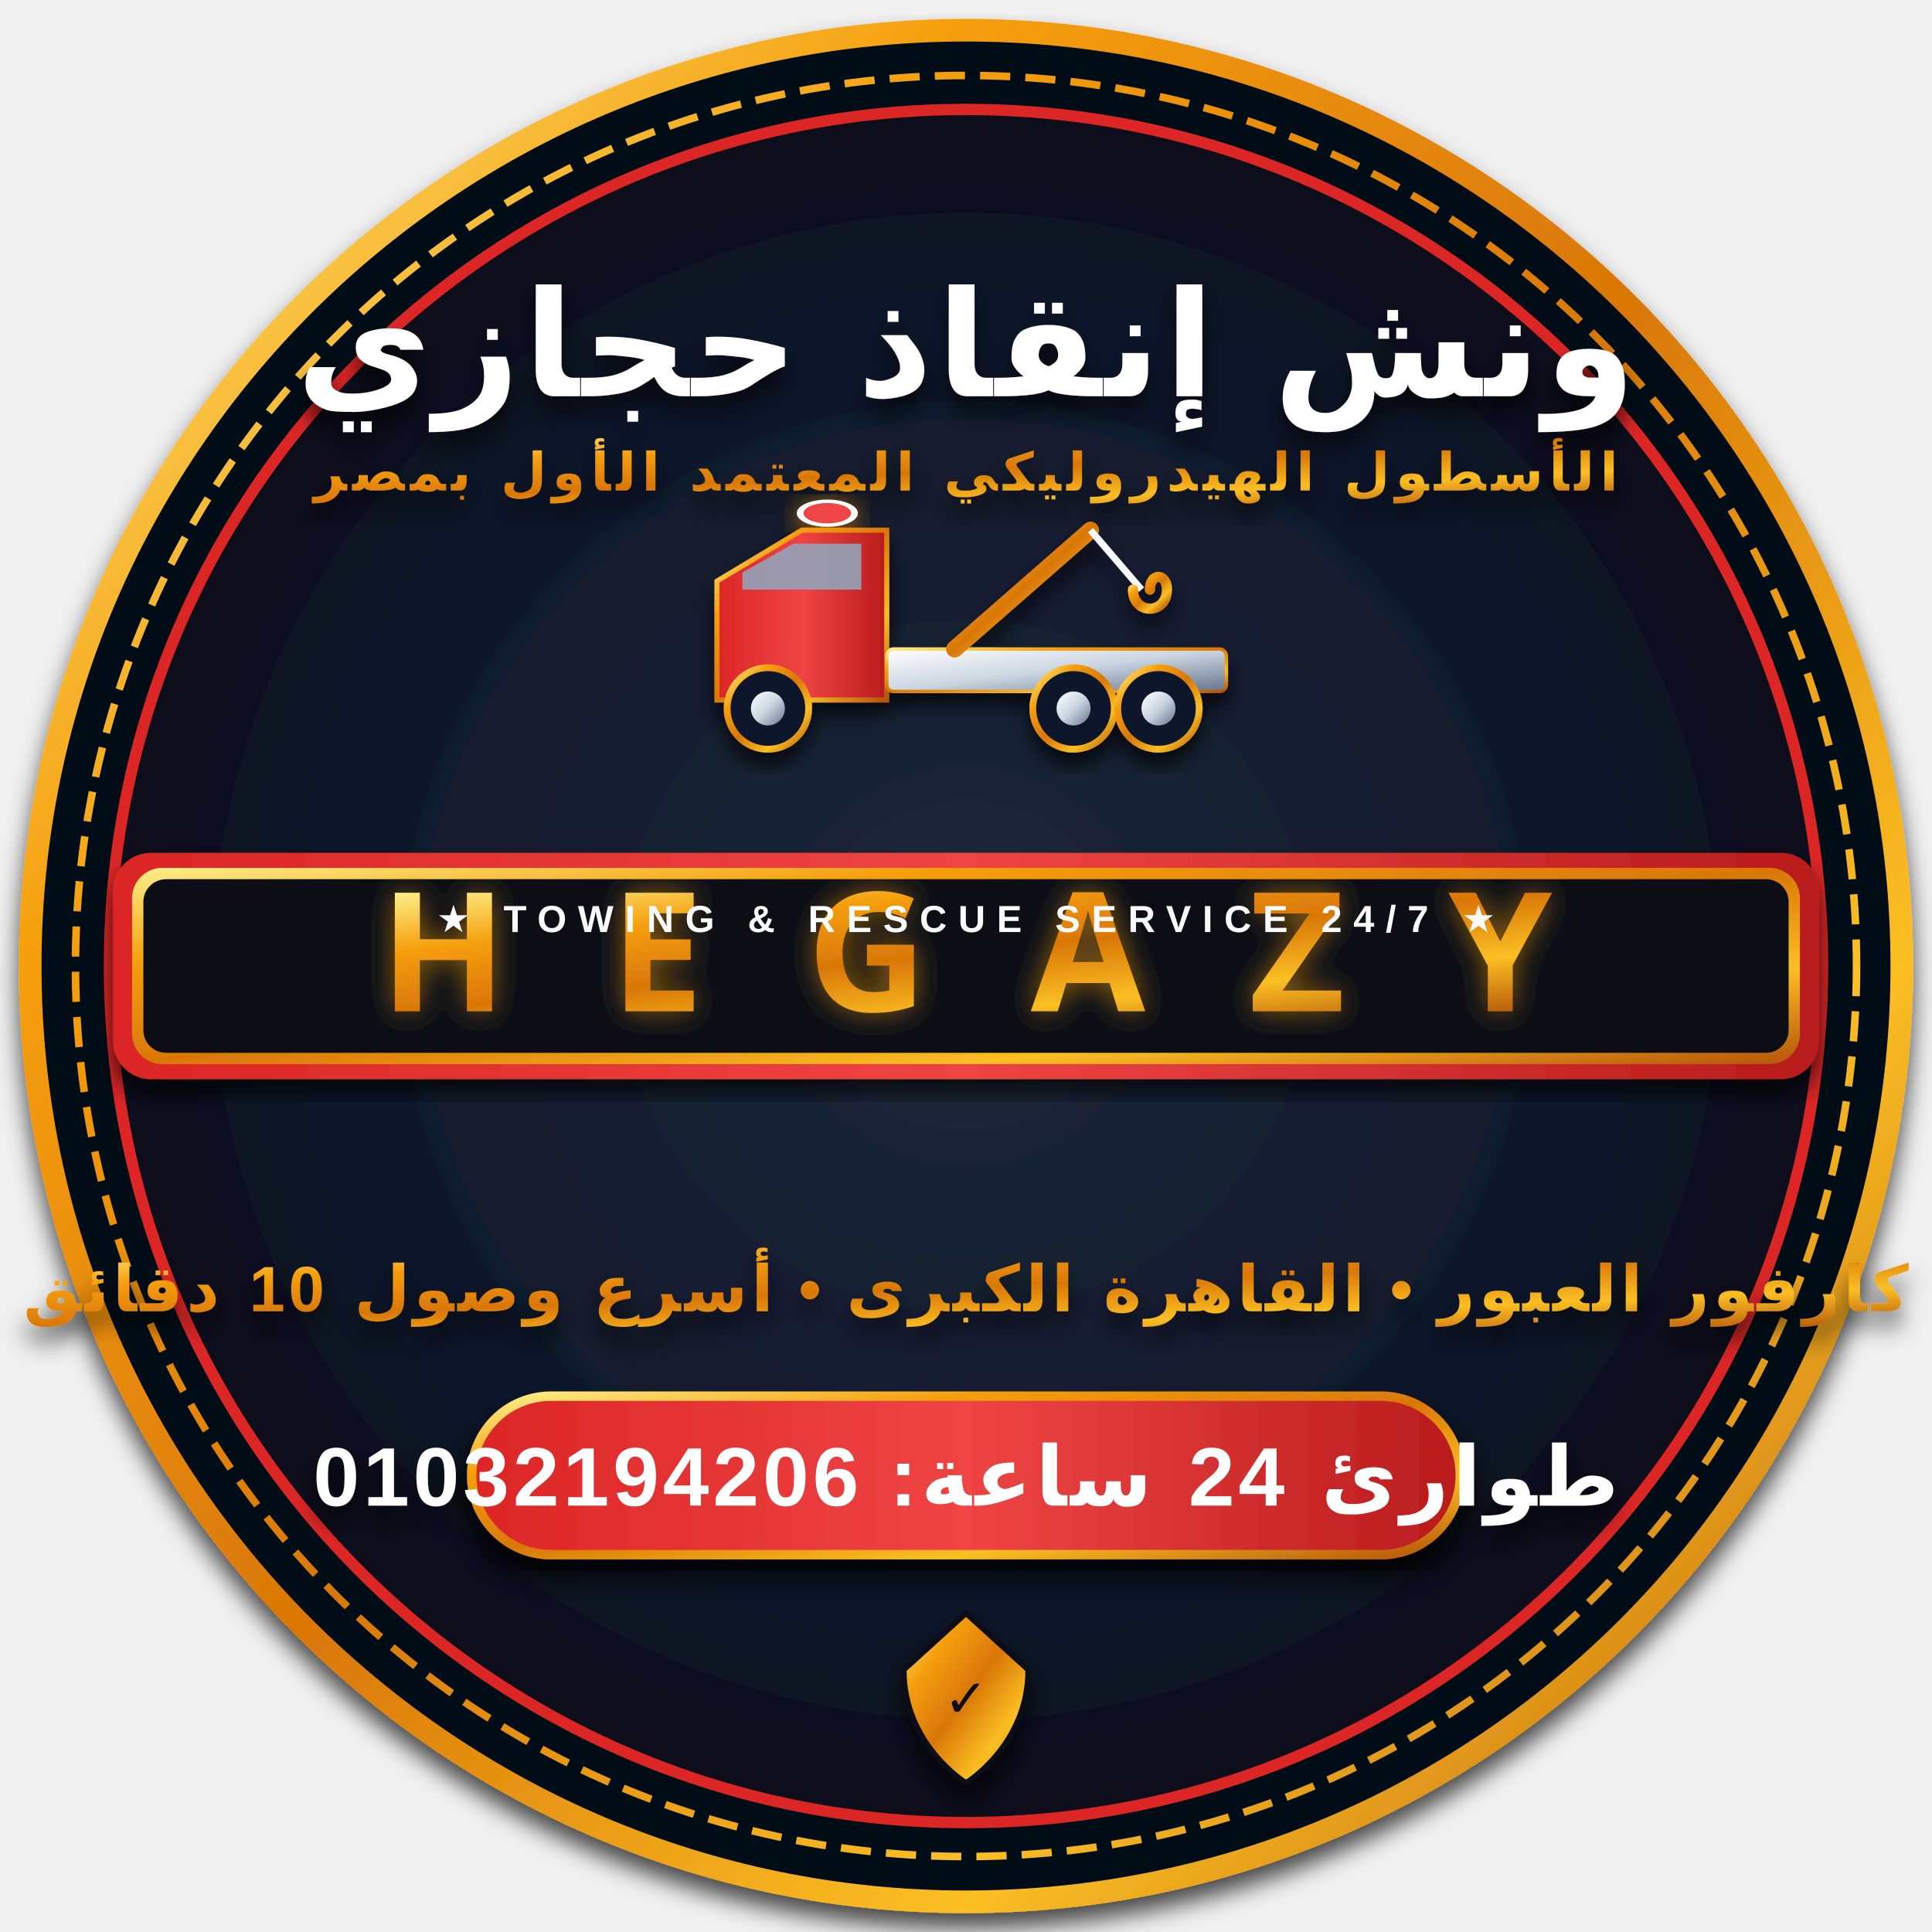
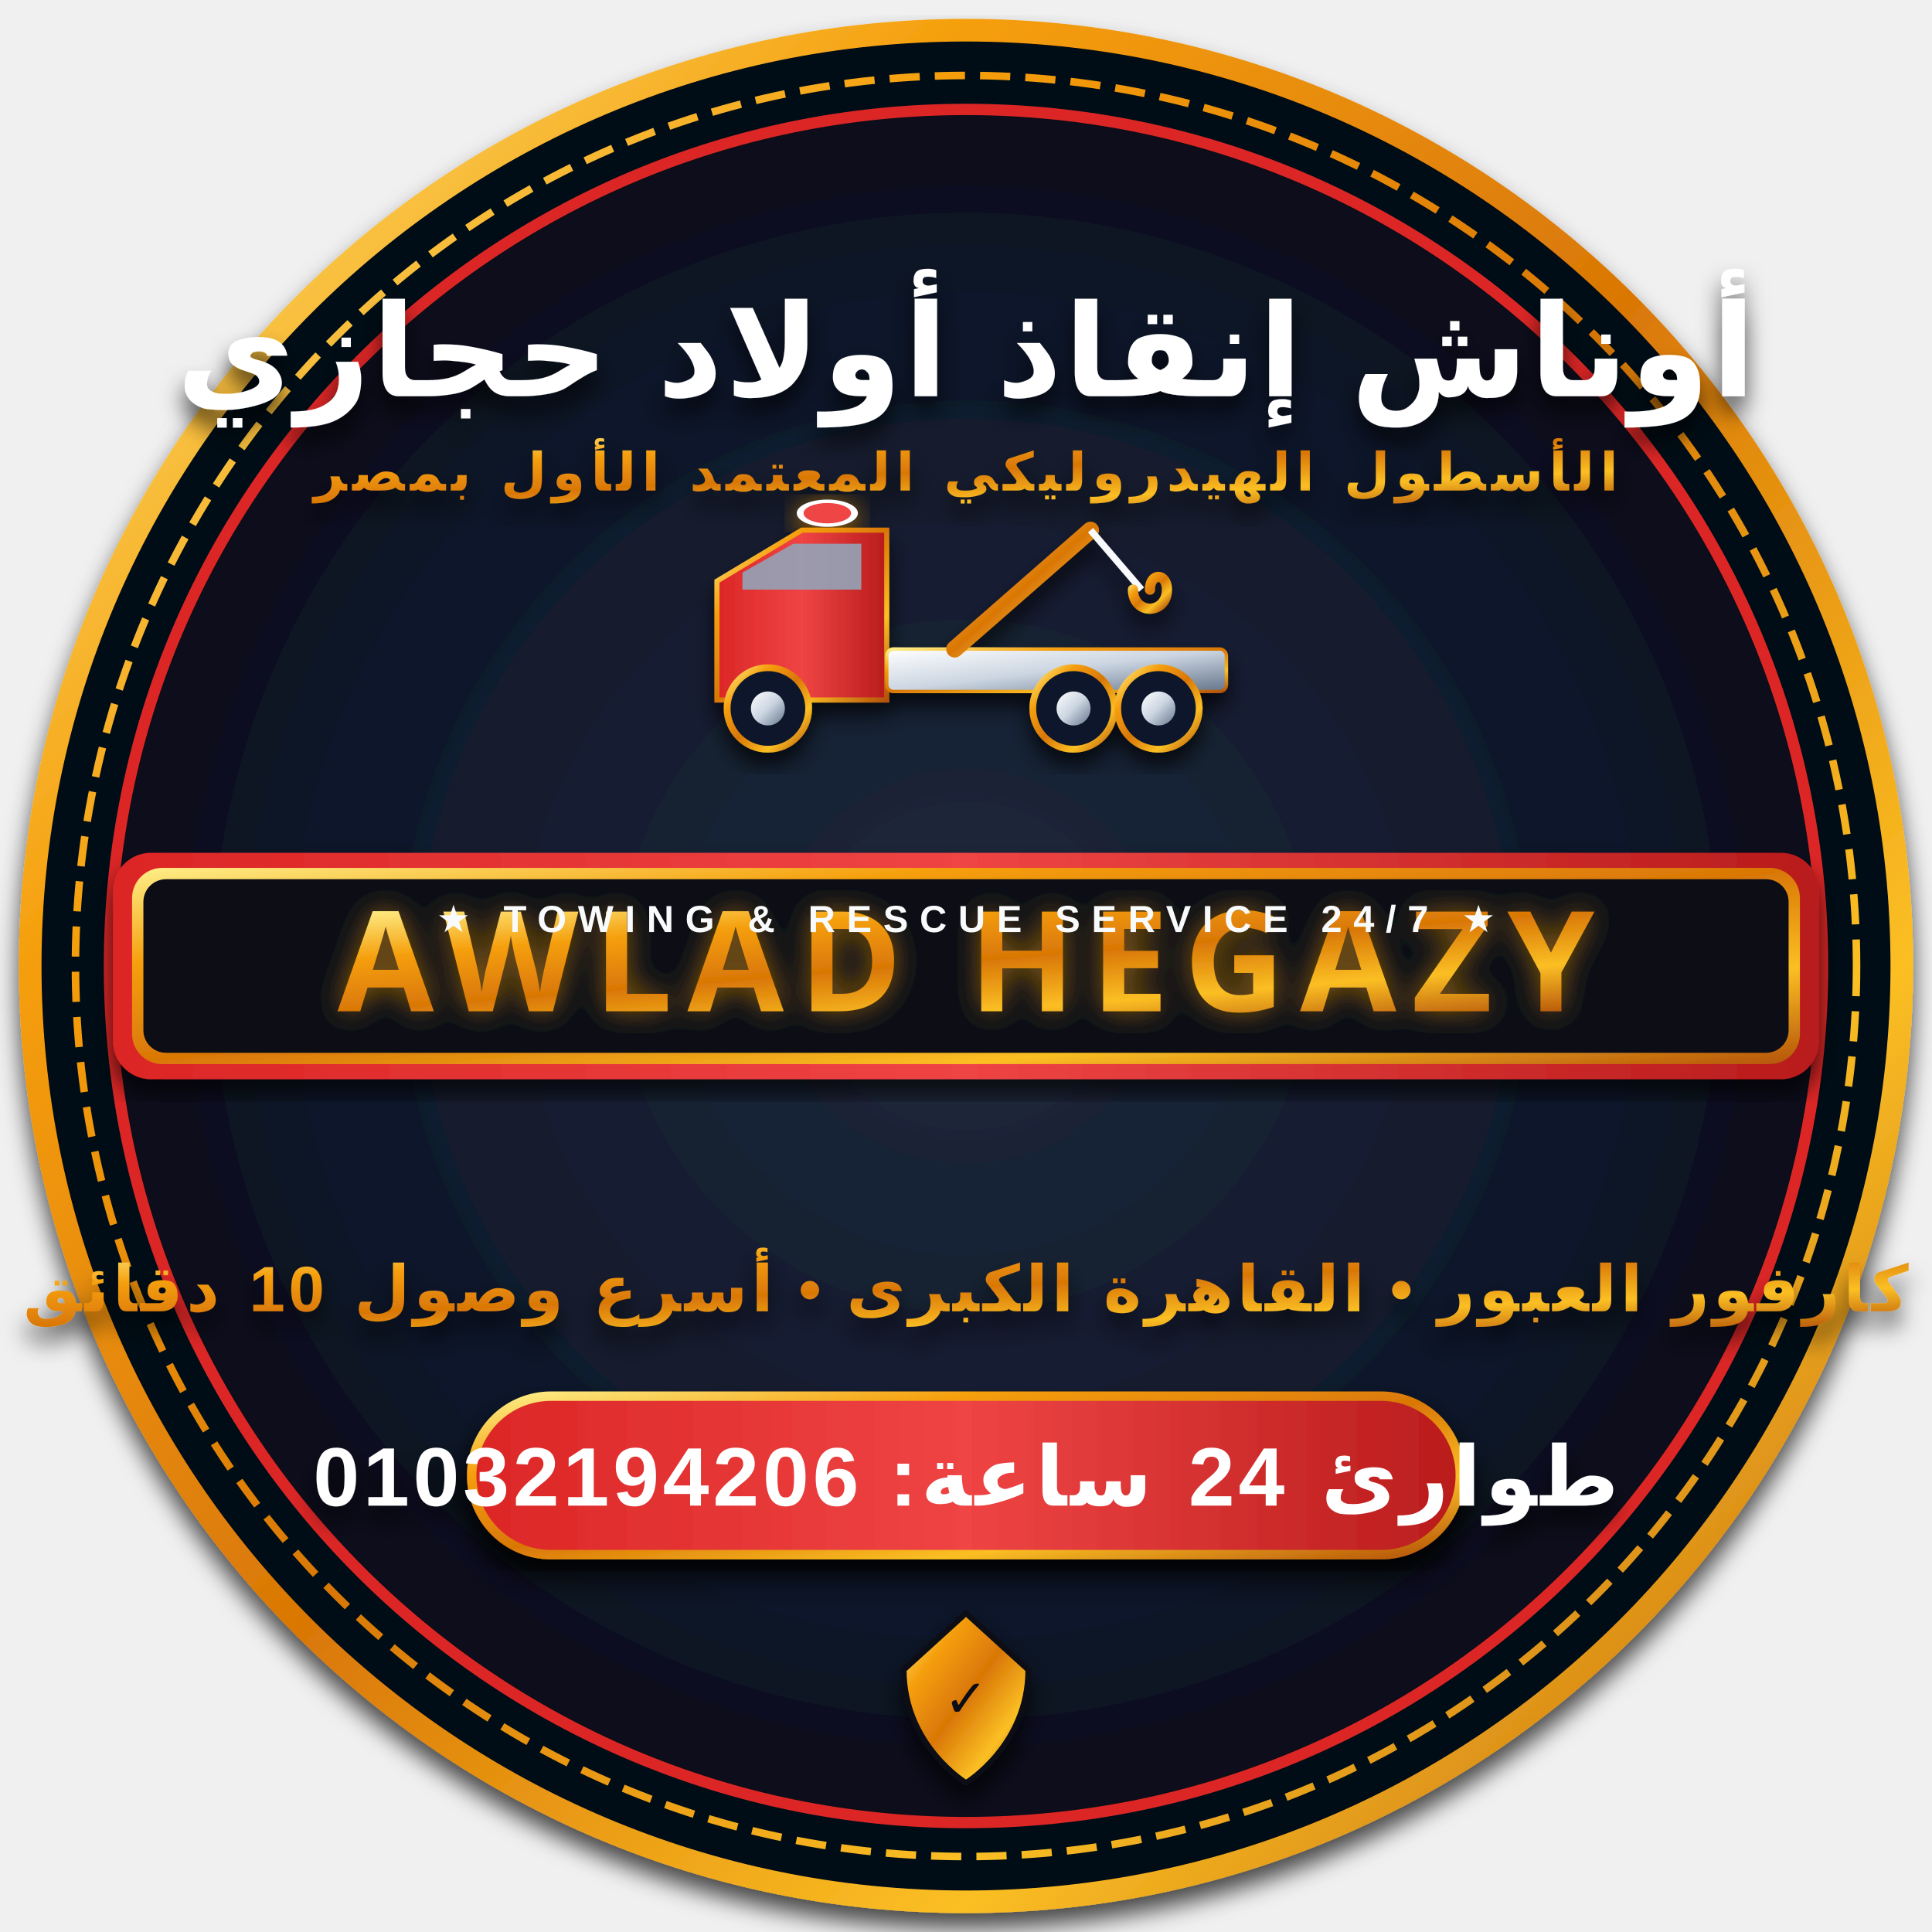
<svg xmlns="http://www.w3.org/2000/svg" viewBox="0 0 1024 1024" width="100%" height="100%">
  <defs>
    <radialGradient id="bgGrad" cx="50%" cy="50%" r="50%">
      <stop offset="0%" stop-color="#1e293b" />
      <stop offset="70%" stop-color="#0f172a" />
      <stop offset="100%" stop-color="#030712" />
    </radialGradient>
    <linearGradient id="goldGrad" x1="0%" y1="0%" x2="100%" y2="100%">
      <stop offset="0%" stop-color="#fef08a" />
      <stop offset="25%" stop-color="#f59e0b" />
      <stop offset="50%" stop-color="#d97706" />
      <stop offset="75%" stop-color="#fbbf24" />
      <stop offset="100%" stop-color="#b45309" />
    </linearGradient>
    <linearGradient id="redGrad" x1="0%" y1="0%" x2="100%" y2="0%">
      <stop offset="0%" stop-color="#dc2626" />
      <stop offset="50%" stop-color="#ef4444" />
      <stop offset="100%" stop-color="#b91c1c" />
    </linearGradient>
    <linearGradient id="silverGrad" x1="0%" y1="0%" x2="100%" y2="100%">
      <stop offset="0%" stop-color="#ffffff" />
      <stop offset="50%" stop-color="#cbd5e1" />
      <stop offset="100%" stop-color="#64748b" />
    </linearGradient>
    <filter id="shadow" x="-10%" y="-10%" width="120%" height="120%">
      <feDropShadow dx="0" dy="8" stdDeviation="6" flood-color="#000000" flood-opacity="0.7" />
    </filter>
    <filter id="glowGold" x="-20%" y="-20%" width="140%" height="140%">
      <feDropShadow dx="0" dy="0" stdDeviation="8" flood-color="#f59e0b" flood-opacity="0.6" />
    </filter>
  </defs>
  <circle cx="512" cy="512" r="496" fill="url(#bgGrad)" stroke="url(#goldGrad)" stroke-width="12" filter="url(#shadow)" />
  <circle cx="512" cy="512" r="472" fill="none" stroke="url(#goldGrad)" stroke-width="4" stroke-dasharray="16 8" />
  <circle cx="512" cy="512" r="454" fill="none" stroke="#dc2626" stroke-width="6" />
  <text x="75" y="525" fill="url(#goldGrad)" font-size="36" font-family="Arial, sans-serif" text-anchor="middle">★</text>
  <text x="949" y="525" fill="url(#goldGrad)" font-size="36" font-family="Arial, sans-serif" text-anchor="middle">★</text>
  <g filter="url(#shadow)">
-     <text x="512" y="210" fill="#ffffff" font-size="78" font-family="'Cairo', 'Segoe UI', Tahoma, Arial, sans-serif" font-weight="900" text-anchor="middle" letter-spacing="2">
-       ونش إنقاذ حجازي
+     <text x="512" y="210" fill="#ffffff" font-size="68" font-family="'Cairo', 'Segoe UI', Tahoma, Arial, sans-serif" font-weight="900" text-anchor="middle" letter-spacing="1">
+       أوناش إنقاذ أولاد حجازي
    </text>
    <text x="512" y="260" fill="url(#goldGrad)" font-size="28" font-family="'Cairo', 'Segoe UI', Tahoma, Arial, sans-serif" font-weight="700" text-anchor="middle" letter-spacing="3">
      الأسطول الهيدروليكي المعتمد الأول بمصر
    </text>
  </g>
  <g transform="translate(380, 290) scale(0.9)" filter="url(#shadow)">
    <path d="M 0 90 L 0 20 L 50 -10 L 100 -10 L 100 90 Z" fill="url(#redGrad)" stroke="url(#goldGrad)" stroke-width="3" />
    <path d="M 15 15 L 45 -2 L 85 -2 L 85 25 L 15 25 Z" fill="#94a3b8" opacity="0.9" />
    <ellipse cx="65" cy="-20" rx="18" ry="8" fill="#ffffff" filter="url(#glowGold)" />
    <ellipse cx="65" cy="-20" rx="14" ry="6" fill="#ef4444" />
    <rect x="100" y="60" width="200" height="25" rx="4" fill="url(#silverGrad)" stroke="url(#goldGrad)" stroke-width="2" />
    <line x1="140" y1="60" x2="220" y2="-10" stroke="url(#goldGrad)" stroke-width="10" stroke-linecap="round" />
    <line x1="220" y1="-10" x2="250" y2="25" stroke="#f8fafc" stroke-width="4" />
    <path d="M 245 25 C 245 40 265 40 265 25 C 265 15 255 15 255 25" fill="none" stroke="url(#goldGrad)" stroke-width="6" stroke-linecap="round" />
    <circle cx="30" cy="95" r="24" fill="#0f172a" stroke="url(#goldGrad)" stroke-width="4" />
    <circle cx="30" cy="95" r="10" fill="url(#silverGrad)" />
    <circle cx="210" cy="95" r="24" fill="#0f172a" stroke="url(#goldGrad)" stroke-width="4" />
    <circle cx="210" cy="95" r="10" fill="url(#silverGrad)" />
    <circle cx="260" cy="95" r="24" fill="#0f172a" stroke="url(#goldGrad)" stroke-width="4" />
    <circle cx="260" cy="95" r="10" fill="url(#silverGrad)" />
  </g>
  <g transform="translate(0, 512)" filter="url(#shadow)">
    <rect x="60" y="-60" width="904" height="120" rx="20" fill="url(#redGrad)" />
    <rect x="70" y="-52" width="884" height="104" rx="16" fill="url(#goldGrad)" />
    <rect x="76" y="-46" width="872" height="92" rx="12" fill="#090d16" />
-     <text x="512" y="24" fill="url(#goldGrad)" font-size="88" font-family="'Impact', 'Arial Black', sans-serif" font-weight="900" text-anchor="middle" letter-spacing="16" filter="url(#glowGold)">
-       H E G A Z Y
+     <text x="512" y="24" fill="url(#goldGrad)" font-size="74" font-family="'Impact', 'Arial Black', sans-serif" font-weight="900" text-anchor="middle" letter-spacing="8" filter="url(#glowGold)">
+       AWLAD HEGAZY
    </text>
    <text x="512" y="-18" fill="#f8fafc" font-size="20" font-family="Arial, sans-serif" font-weight="900" text-anchor="middle" letter-spacing="6">
      ★ TOWING &amp; RESCUE SERVICE 24/7 ★
    </text>
  </g>
  <g filter="url(#shadow)">
    <text x="512" y="695" fill="url(#goldGrad)" font-size="34" font-family="'Cairo', 'Segoe UI', Tahoma, Arial, sans-serif" font-weight="800" text-anchor="middle" letter-spacing="2">
      كارفور العبور • القاهرة الكبرى • أسرع وصول 10 دقائق
    </text>
    <rect x="250" y="740" width="524" height="84" rx="42" fill="url(#redGrad)" stroke="url(#goldGrad)" stroke-width="5" filter="url(#shadow)" />
    <text x="512" y="798" fill="#ffffff" font-size="44" font-family="'Cairo', Arial, sans-serif" font-weight="900" text-anchor="middle" letter-spacing="2">
      طوارئ 24 ساعة: 01032194206
    </text>
    <path d="M 512 855 L 545 885 C 545 925 512 945 512 945 C 512 945 479 925 479 885 Z" fill="url(#goldGrad)" stroke="#090d16" stroke-width="3" />
    <text x="512" y="910" fill="#090d16" font-size="28" font-family="Arial, sans-serif" font-weight="900" text-anchor="middle">✓</text>
  </g>
</svg>
